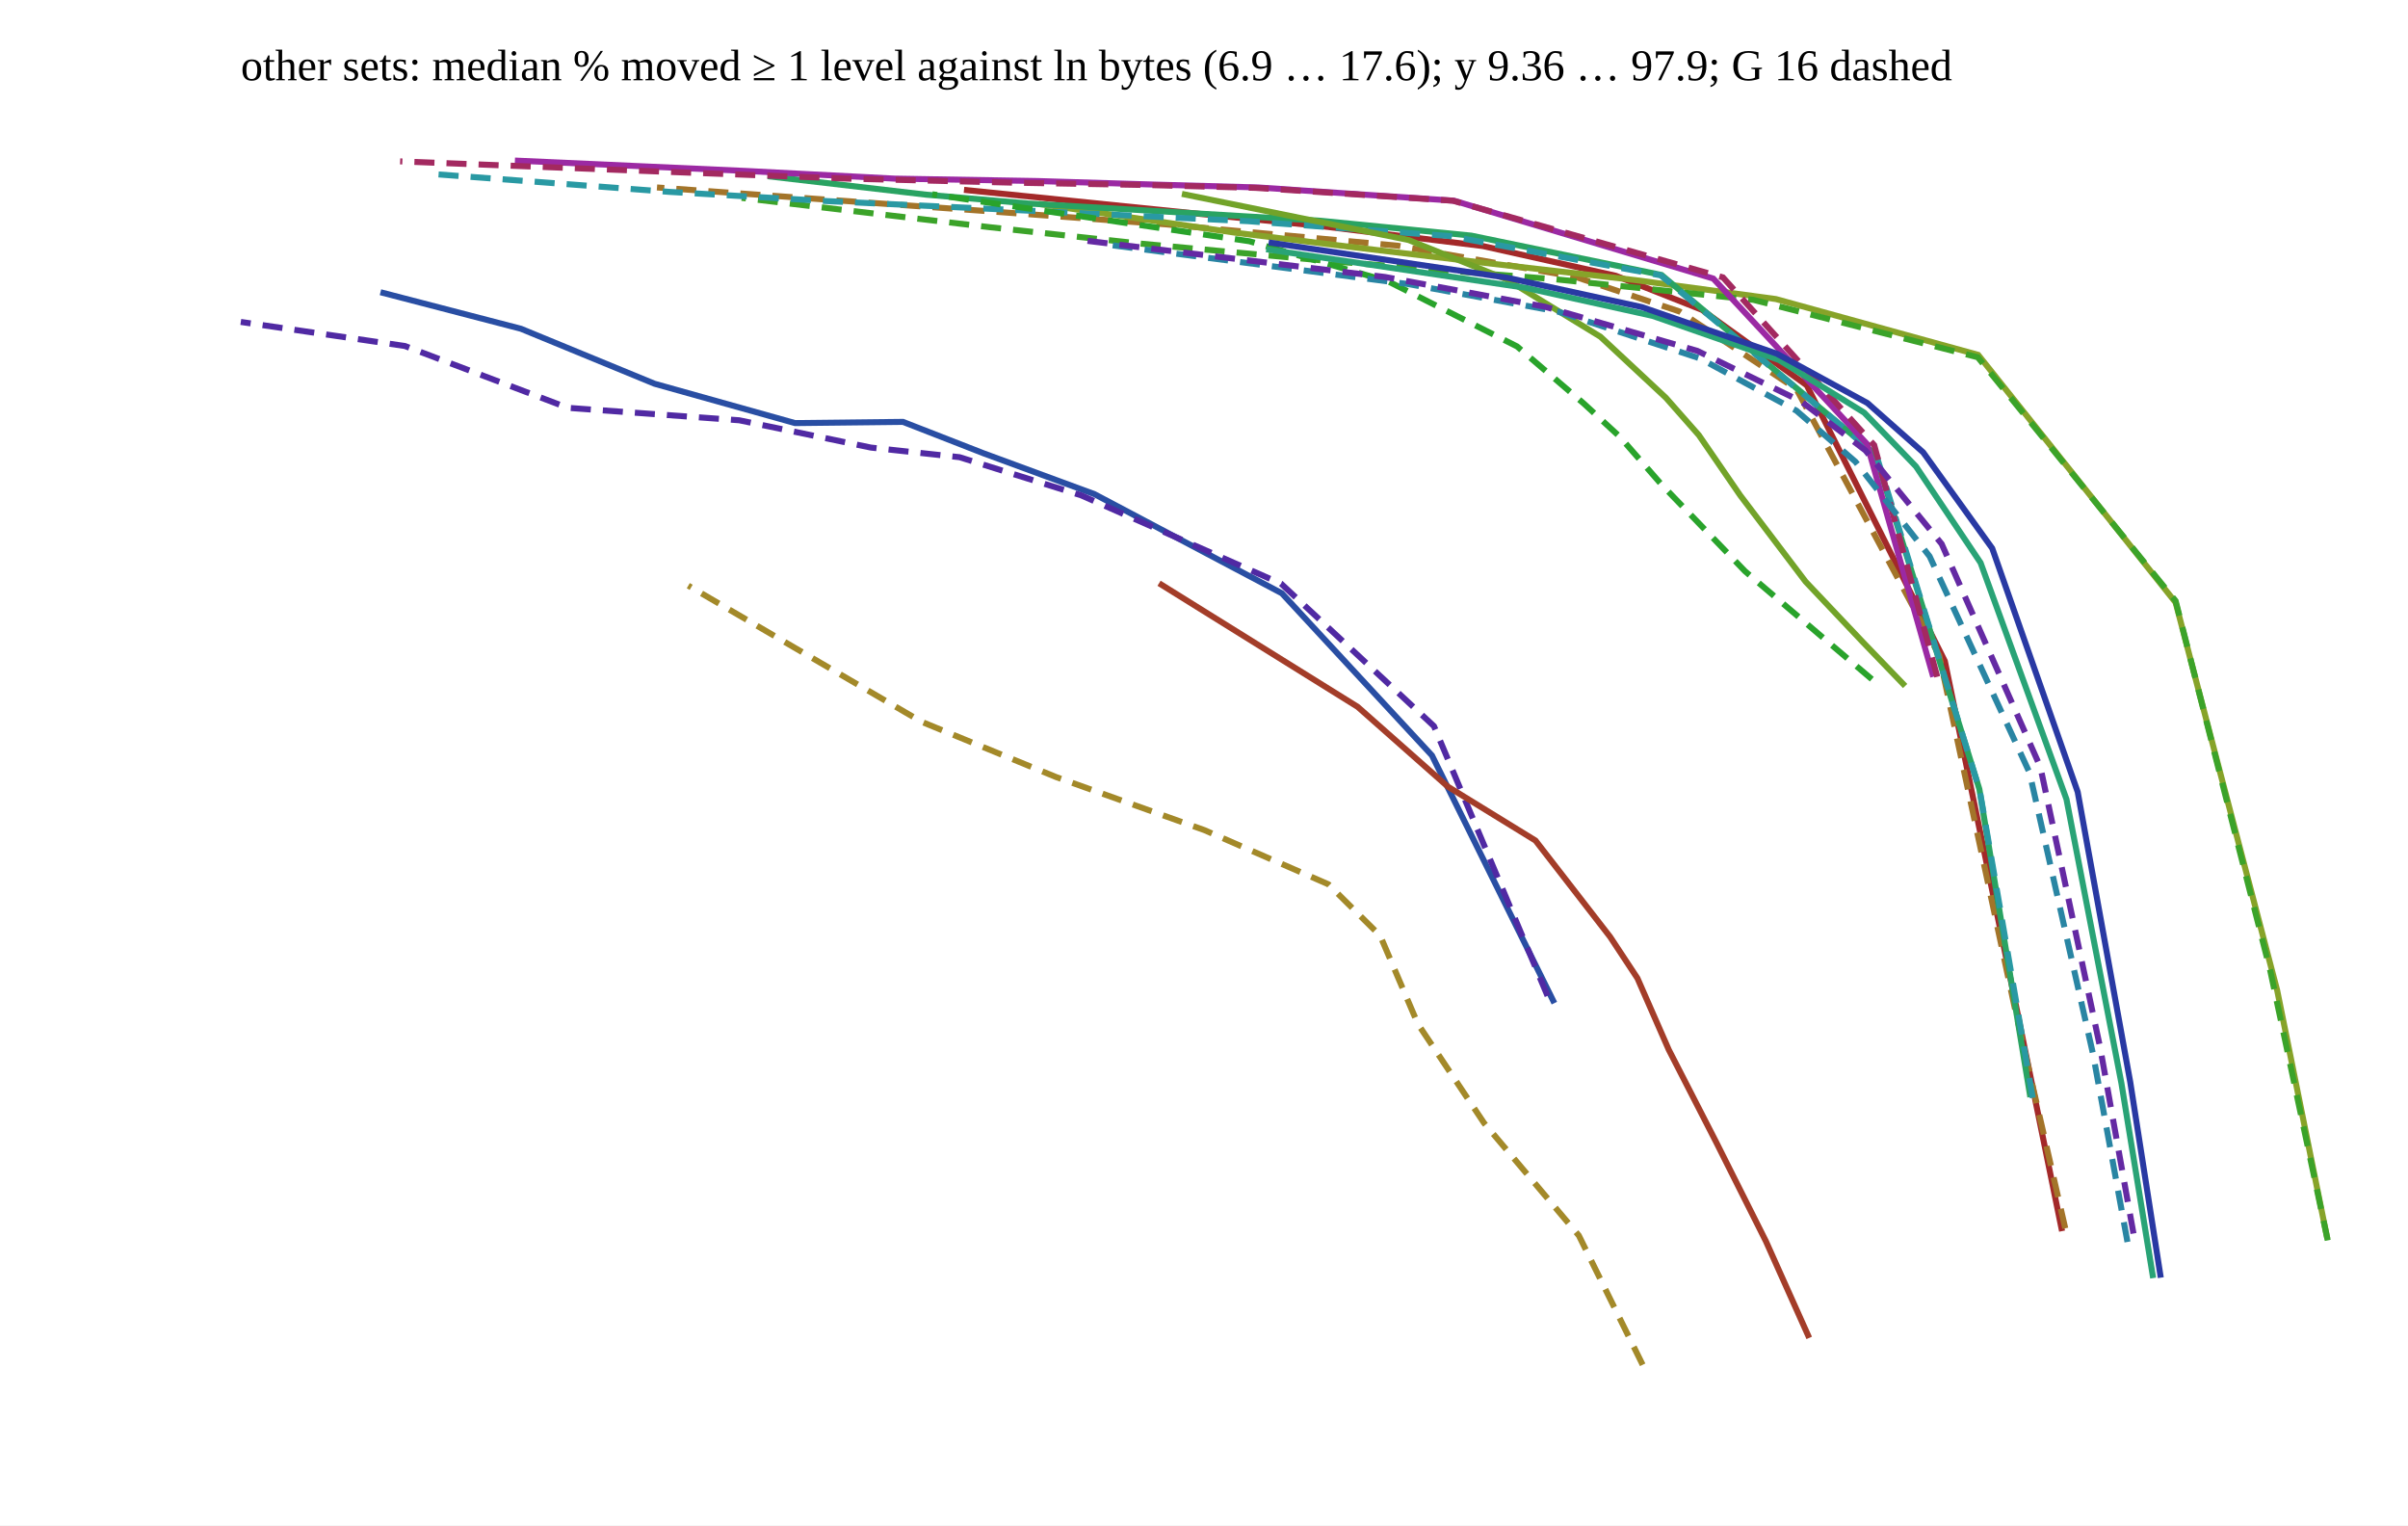
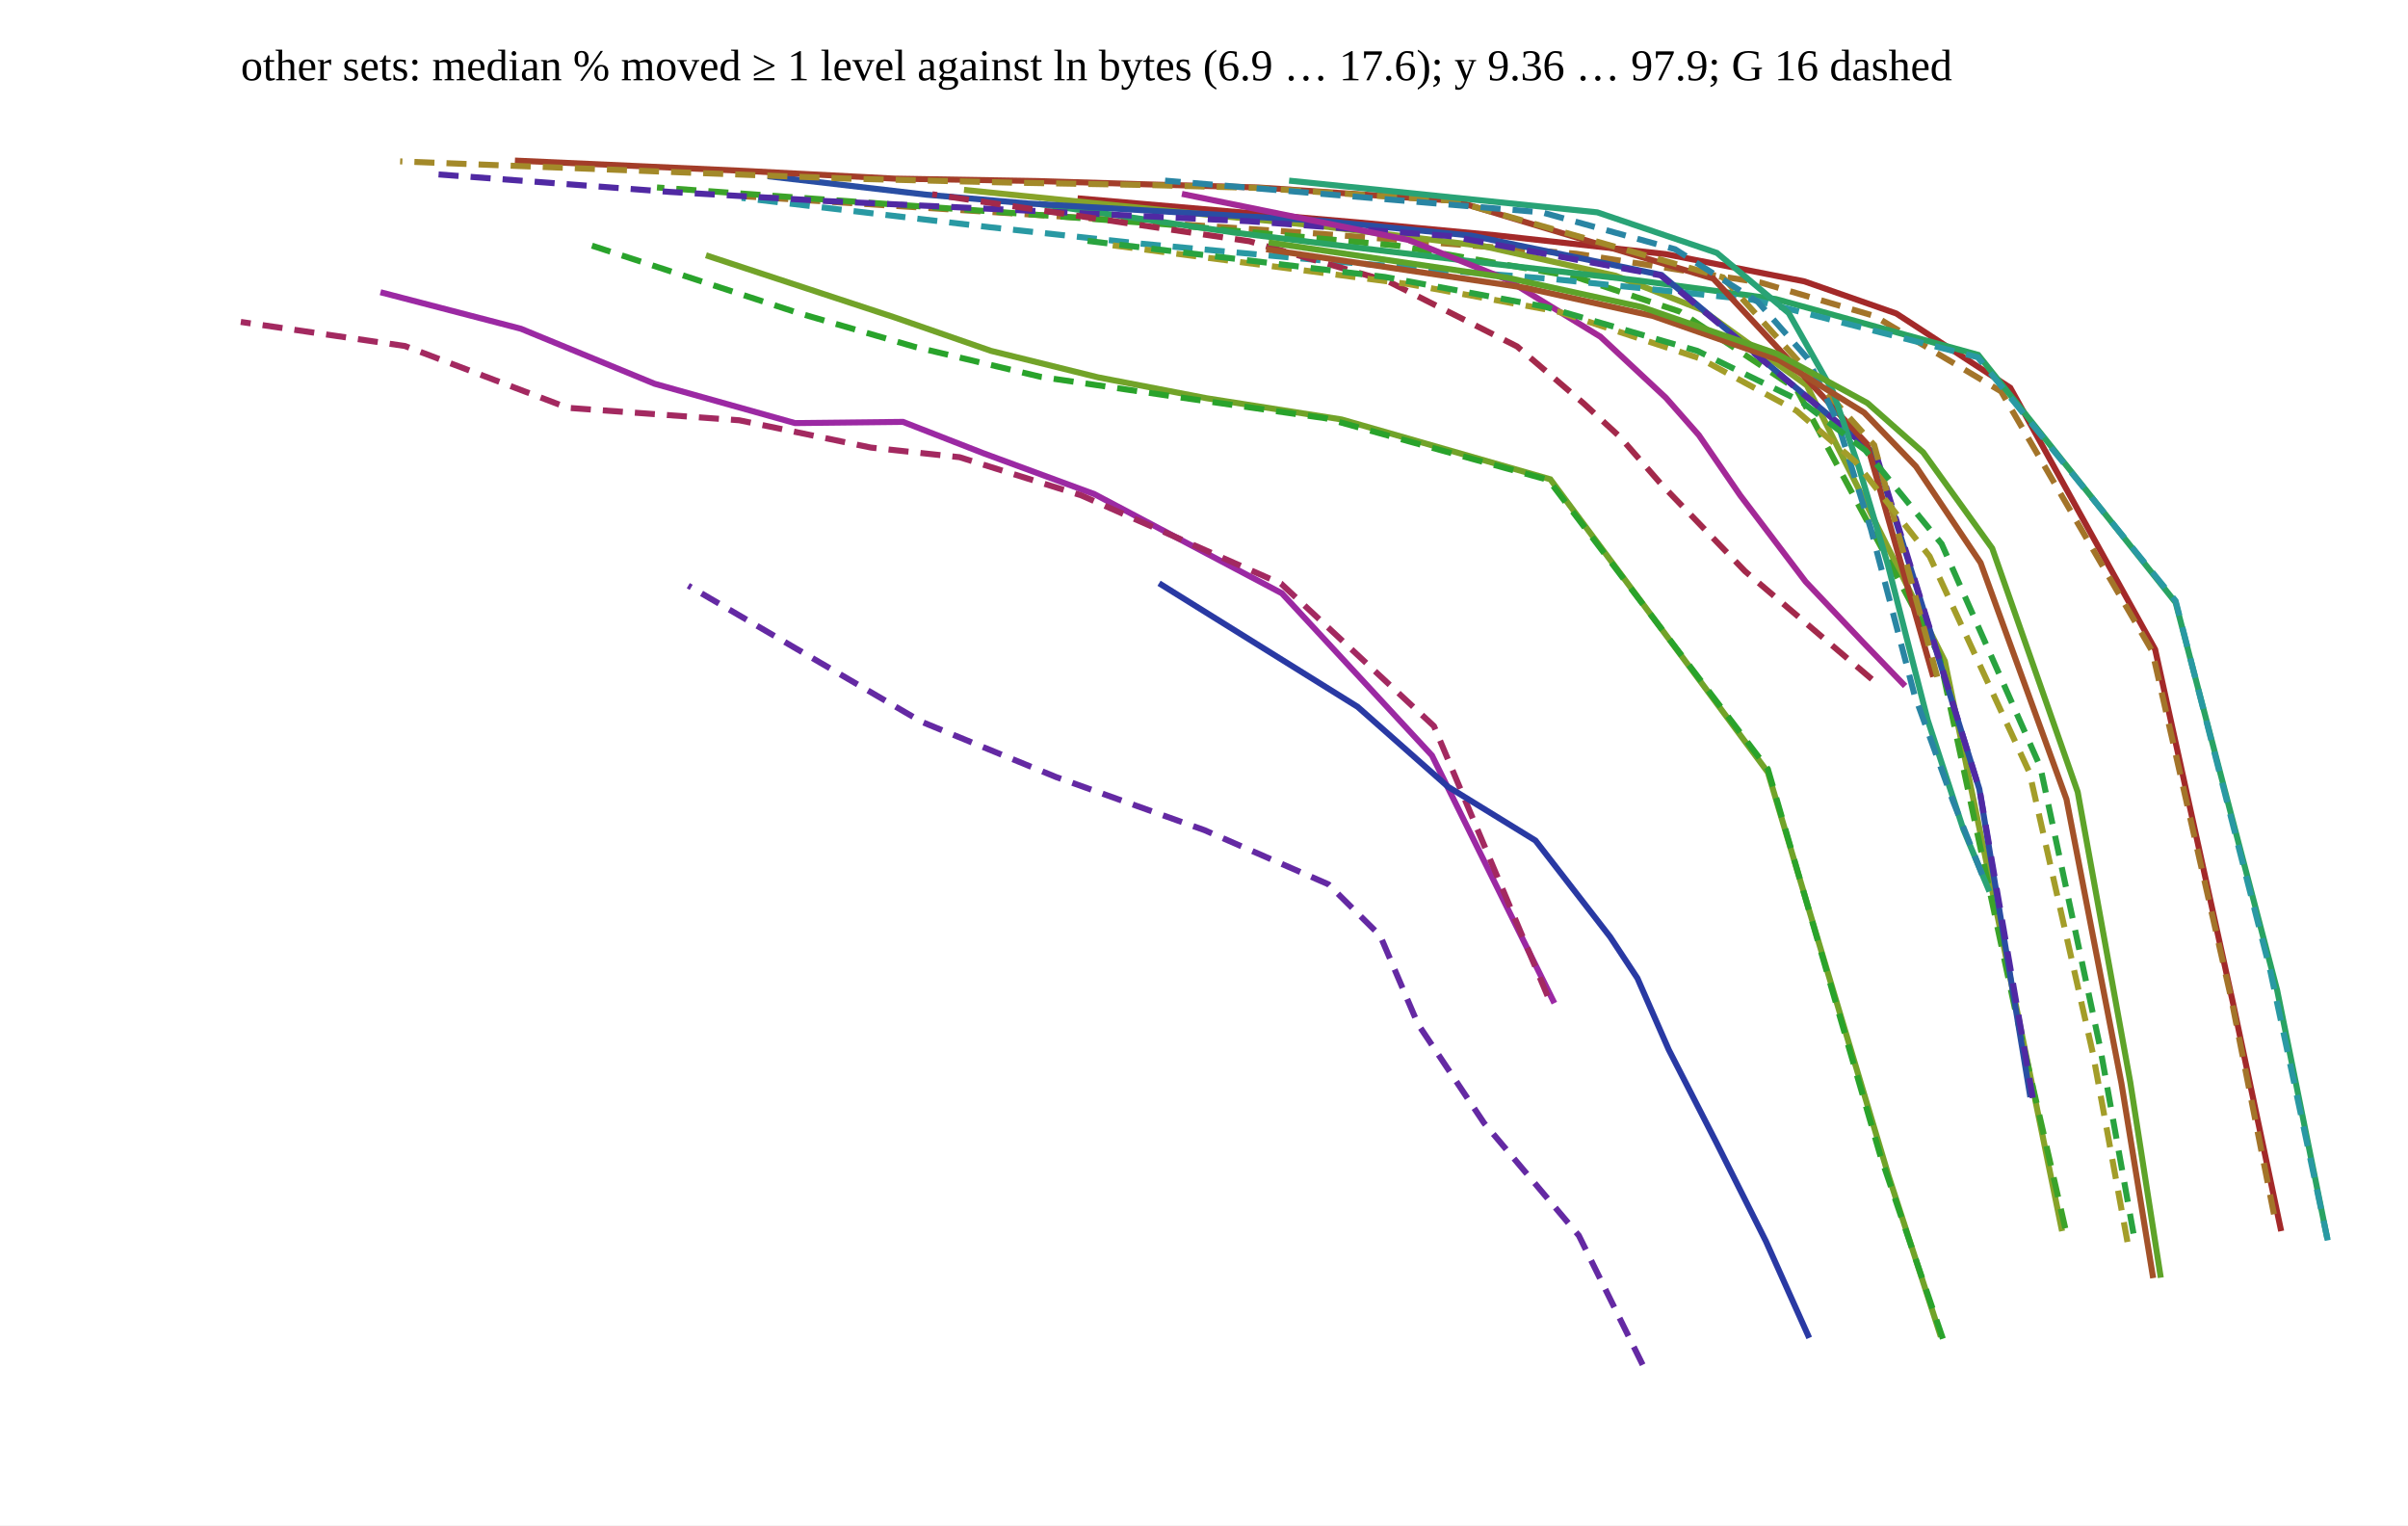
<svg xmlns="http://www.w3.org/2000/svg" viewBox="0 0 600 380" font-size="11">
  <rect width="600" height="380" fill="white" />
  <text x="60" y="20">other sets: median % moved ≥ 1 level against ln bytes (6.9 … 17.6); y 9.36 … 97.9; G 16 dashed</text>
-   <polyline fill="none" stroke="hsl(0,60%,40%)" stroke-width="1.5" points="513.8,306.7 502.3,250.4 484.6,164.7 450.2,96.0 424.1,77.2 402.6,68.7 369.5,61.3 328.9,56.3 298.1,53.2 240.2,47.3" />
-   <polyline fill="none" stroke="hsl(37,60%,40%)" stroke-width="1.5" stroke-dasharray="5 3" points="514.6,306.0 502.0,251.0 483.2,163.3 447.6,96.9 418.5,77.6 392.6,69.0 348.2,61.2 290.6,55.9 246.0,52.6 163.7,46.7" />
-   <polyline fill="none" stroke="hsl(74,60%,40%)" stroke-width="1.5" points="579.9,308.6 567.4,246.7 542.1,150.1 492.9,88.4 442.5,74.5 407.6,69.8 370.0,65.5 336.5,61.5 308.0,58.0 258.8,50.8" />
-   <polyline fill="none" stroke="hsl(111,60%,40%)" stroke-width="1.5" stroke-dasharray="5 3" points="580.0,309.0 565.7,241.9 542.1,149.7 492.8,89.0 436.9,74.7 387.8,69.6 330.8,65.0 284.3,60.7 246.6,56.6 184.8,49.3" />
-   <polyline fill="none" stroke="hsl(148,60%,40%)" stroke-width="1.5" points="505.9,273.3 493.2,196.6 467.2,113.1 414.0,68.5 366.6,58.7 329.1,55.0 286.8,52.5 256.3,50.7 230.8,48.5 191.3,43.9" />
-   <polyline fill="none" stroke="hsl(185,60%,40%)" stroke-width="1.5" stroke-dasharray="5 3" points="506.5,273.5 493.3,197.0 467.5,113.3 413.8,68.6 361.1,58.8 311.0,55.1 248.3,52.1 206.1,50.1 166.8,47.8 108.5,43.4" />
-   <polyline fill="none" stroke="hsl(222,60%,40%)" stroke-width="1.5" points="387.3,249.9 356.8,188.2 319.4,147.8 272.7,123.1 245.0,112.9 225.0,105.1 198.1,105.4 163.1,95.6 129.8,81.9 94.8,72.8" />
-   <polyline fill="none" stroke="hsl(259,60%,40%)" stroke-width="1.5" stroke-dasharray="5 3" points="385.6,248.1 357.3,180.9 319.2,145.4 269.4,123.4 239.1,113.9 217.0,111.5 184.2,104.7 141.5,101.6 100.9,86.2 60.0,80.2" />
-   <polyline fill="none" stroke="hsl(296,60%,40%)" stroke-width="1.5" points="481.7,168.6 465.2,110.6 426.9,69.4 362.3,50.0 313.5,46.7 288.3,46.0 258.5,45.1 222.9,44.5 186.1,42.6 128.3,40.0" />
-   <polyline fill="none" stroke="hsl(333,60%,40%)" stroke-width="1.5" stroke-dasharray="5 3" points="482.7,168.6 467.0,110.9 429.3,69.1 362.0,50.0 312.8,46.8 286.3,46.1 252.3,45.5 211.4,44.5 168.7,42.9 99.7,40.2" />
-   <polyline fill="none" stroke="hsl(10,60%,40%)" stroke-width="1.5" points="450.8,333.3 440.0,309.2 427.6,284.5 415.8,261.5 408.0,243.7 401.2,233.4 382.6,209.4 360.8,196.0 338.3,176.1 288.8,145.3" />
-   <polyline fill="none" stroke="hsl(47,60%,40%)" stroke-width="1.5" stroke-dasharray="5 3" points="409.3,340.0 393.4,307.8 369.8,279.8 353.3,255.1 343.9,233.1 331.0,220.3 300.1,206.8 263.2,193.6 229.6,179.8 171.5,145.9" />
-   <polyline fill="none" stroke="hsl(84,60%,40%)" stroke-width="1.5" points="474.7,170.9 464.2,160.0 449.9,144.9 433.6,123.4 423.3,108.4 415.1,99.1 398.8,83.9 375.4,69.6 351.0,59.8 294.5,48.3" />
-   <polyline fill="none" stroke="hsl(121,60%,40%)" stroke-width="1.5" stroke-dasharray="5 3" points="466.4,169.2 453.7,158.4 434.8,142.3 414.0,120.7 403.6,108.8 394.6,100.5 378.0,86.3 345.9,70.1 311.3,60.1 232.3,48.4" />
-   <polyline fill="none" stroke="hsl(158,60%,40%)" stroke-width="1.5" points="536.5,318.4 528.6,269.9 514.9,199.1 493.5,140.2 477.4,116.2 464.5,102.8 443.3,89.7 411.8,78.7 380.1,71.7 315.5,62.1" />
-   <polyline fill="none" stroke="hsl(195,60%,40%)" stroke-width="1.5" stroke-dasharray="5 3" points="530.1,309.4 521.5,262.5 505.7,192.5 480.8,138.6 462.3,115.0 447.6,102.3 423.6,89.3 388.1,77.6 351.1,70.8 274.8,60.8" />
-   <polyline fill="none" stroke="hsl(232,60%,40%)" stroke-width="1.5" points="538.4,318.3 530.8,269.6 517.7,197.3 496.4,136.6 479.2,112.7 465.3,100.4 442.7,88.1 409.1,76.5 375.6,69.2 316.1,60.4" />
-   <polyline fill="none" stroke="hsl(269,60%,40%)" stroke-width="1.5" stroke-dasharray="5 3" points="531.6,307.3 523.3,261.0 508.4,191.1 483.8,135.5 464.8,112.2 448.8,100.0 422.9,87.4 384.9,76.4 345.1,69.0 270.9,60.0" />
+   <polyline fill="none" stroke="hsl(0,60%,40%)" stroke-width="1.5" points="568.4,306.7 556.4,249.9 537.0,161.8 500.9,96.6 472.5,78.1 449.6,70.1 415.0,63.3 372.6,58.6 338.3,55.4 268.5,49.4" />
+   <polyline fill="none" stroke="hsl(37,60%,40%)" stroke-width="1.5" stroke-dasharray="5 3" points="566.6,302.5 556.1,249.4 536.3,162.3 498.6,97.5 467.0,78.7 438.7,70.4 392.7,63.2 327.1,58.1 278.1,54.8 185.4,48.9" />
+   <polyline fill="none" stroke="hsl(74,60%,40%)" stroke-width="1.5" points="513.8,306.7 502.3,250.4 484.6,164.7 450.2,96.0 424.1,77.2 402.6,68.7 369.5,61.3 328.9,56.3 298.1,53.2 240.2,47.3" />
+   <polyline fill="none" stroke="hsl(111,60%,40%)" stroke-width="1.5" stroke-dasharray="5 3" points="514.6,306.0 502.0,251.0 483.2,163.3 447.6,96.9 418.5,77.6 392.6,69.0 348.2,61.2 290.6,55.9 246.0,52.6 163.7,46.7" />
+   <polyline fill="none" stroke="hsl(148,60%,40%)" stroke-width="1.5" points="579.9,308.6 567.4,246.7 542.1,150.1 492.9,88.4 442.5,74.5 407.6,69.8 370.0,65.5 336.5,61.5 308.0,58.0 258.8,50.8" />
+   <polyline fill="none" stroke="hsl(185,60%,40%)" stroke-width="1.5" stroke-dasharray="5 3" points="580.0,309.0 565.7,241.9 542.1,149.7 492.8,89.0 436.9,74.7 387.8,69.6 330.8,65.0 284.3,60.7 246.6,56.6 184.8,49.3" />
+   <polyline fill="none" stroke="hsl(222,60%,40%)" stroke-width="1.5" points="505.9,273.3 493.2,196.6 467.2,113.1 414.0,68.5 366.6,58.7 329.1,55.0 286.8,52.5 256.3,50.7 230.8,48.5 191.3,43.9" />
+   <polyline fill="none" stroke="hsl(259,60%,40%)" stroke-width="1.5" stroke-dasharray="5 3" points="506.5,273.5 493.3,197.0 467.5,113.3 413.8,68.6 361.1,58.8 311.0,55.1 248.3,52.1 206.1,50.1 166.8,47.8 108.5,43.4" />
+   <polyline fill="none" stroke="hsl(296,60%,40%)" stroke-width="1.5" points="387.3,249.9 356.8,188.2 319.4,147.8 272.7,123.1 245.0,112.9 225.0,105.1 198.1,105.4 163.1,95.6 129.8,81.9 94.8,72.8" />
+   <polyline fill="none" stroke="hsl(333,60%,40%)" stroke-width="1.5" stroke-dasharray="5 3" points="385.6,248.1 357.3,180.9 319.2,145.4 269.4,123.4 239.1,113.9 217.0,111.5 184.2,104.7 141.5,101.6 100.9,86.2 60.0,80.2" />
+   <polyline fill="none" stroke="hsl(10,60%,40%)" stroke-width="1.5" points="481.7,168.6 465.2,110.6 426.9,69.4 362.3,50.0 313.5,46.7 288.3,46.0 258.5,45.1 222.9,44.5 186.1,42.6 128.3,40.0" />
+   <polyline fill="none" stroke="hsl(47,60%,40%)" stroke-width="1.5" stroke-dasharray="5 3" points="482.7,168.6 467.0,110.9 429.3,69.1 362.0,50.0 312.8,46.8 286.3,46.1 252.3,45.5 211.4,44.5 168.7,42.9 99.7,40.2" />
+   <polyline fill="none" stroke="hsl(84,60%,40%)" stroke-width="1.5" points="483.6,333.0 470.6,293.0 440.5,192.4 386.3,119.4 334.3,104.5 300.6,99.2 273.6,94.0 246.9,87.4 222.7,79.0 175.9,63.6" />
+   <polyline fill="none" stroke="hsl(121,60%,40%)" stroke-width="1.5" stroke-dasharray="5 3" points="484.1,333.5 468.5,287.8 440.5,191.6 385.9,119.6 330.3,104.2 293.3,98.9 259.4,93.9 227.9,86.4 199.0,78.0 147.5,61.2" />
+   <polyline fill="none" stroke="hsl(158,60%,40%)" stroke-width="1.5" points="495.7,222.1 489.2,206.6 480.3,179.3 470.4,140.7 463.2,116.5 456.7,97.5 445.7,78.0 427.8,63.0 398.0,52.9 321.2,45.0" />
+   <polyline fill="none" stroke="hsl(195,60%,40%)" stroke-width="1.5" stroke-dasharray="5 3" points="493.9,217.9 486.6,199.5 477.0,173.0 466.2,131.9 457.7,104.7 450.4,89.3 438.0,75.2 417.4,62.1 384.2,52.9 290.3,45.0" />
+   <polyline fill="none" stroke="hsl(232,60%,40%)" stroke-width="1.5" points="450.8,333.3 440.0,309.2 427.6,284.5 415.8,261.5 408.0,243.7 401.2,233.4 382.6,209.4 360.8,196.0 338.3,176.1 288.8,145.3" />
+   <polyline fill="none" stroke="hsl(269,60%,40%)" stroke-width="1.5" stroke-dasharray="5 3" points="409.3,340.0 393.4,307.8 369.8,279.8 353.3,255.1 343.9,233.1 331.0,220.3 300.1,206.8 263.2,193.6 229.6,179.8 171.5,145.9" />
+   <polyline fill="none" stroke="hsl(306,60%,40%)" stroke-width="1.5" points="474.7,170.9 464.2,160.0 449.9,144.9 433.6,123.4 423.3,108.4 415.1,99.1 398.8,83.9 375.4,69.6 351.0,59.8 294.5,48.3" />
+   <polyline fill="none" stroke="hsl(343,60%,40%)" stroke-width="1.5" stroke-dasharray="5 3" points="466.4,169.2 453.7,158.4 434.8,142.3 414.0,120.7 403.6,108.8 394.6,100.5 378.0,86.3 345.9,70.1 311.3,60.1 232.3,48.4" />
+   <polyline fill="none" stroke="hsl(20,60%,40%)" stroke-width="1.5" points="536.5,318.4 528.6,269.9 514.9,199.1 493.5,140.2 477.4,116.2 464.5,102.8 443.3,89.7 411.8,78.7 380.1,71.7 315.5,62.1" />
+   <polyline fill="none" stroke="hsl(57,60%,40%)" stroke-width="1.5" stroke-dasharray="5 3" points="530.1,309.4 521.5,262.5 505.7,192.5 480.8,138.6 462.3,115.0 447.6,102.3 423.6,89.3 388.1,77.6 351.1,70.8 274.8,60.8" />
+   <polyline fill="none" stroke="hsl(94,60%,40%)" stroke-width="1.5" points="538.4,318.3 530.8,269.6 517.7,197.3 496.4,136.6 479.2,112.7 465.3,100.4 442.7,88.1 409.1,76.5 375.6,69.2 316.1,60.4" />
+   <polyline fill="none" stroke="hsl(131,60%,40%)" stroke-width="1.5" stroke-dasharray="5 3" points="531.6,307.3 523.3,261.0 508.4,191.1 483.8,135.5 464.8,112.2 448.8,100.0 422.9,87.4 384.9,76.4 345.1,69.0 270.9,60.0" />
</svg>
